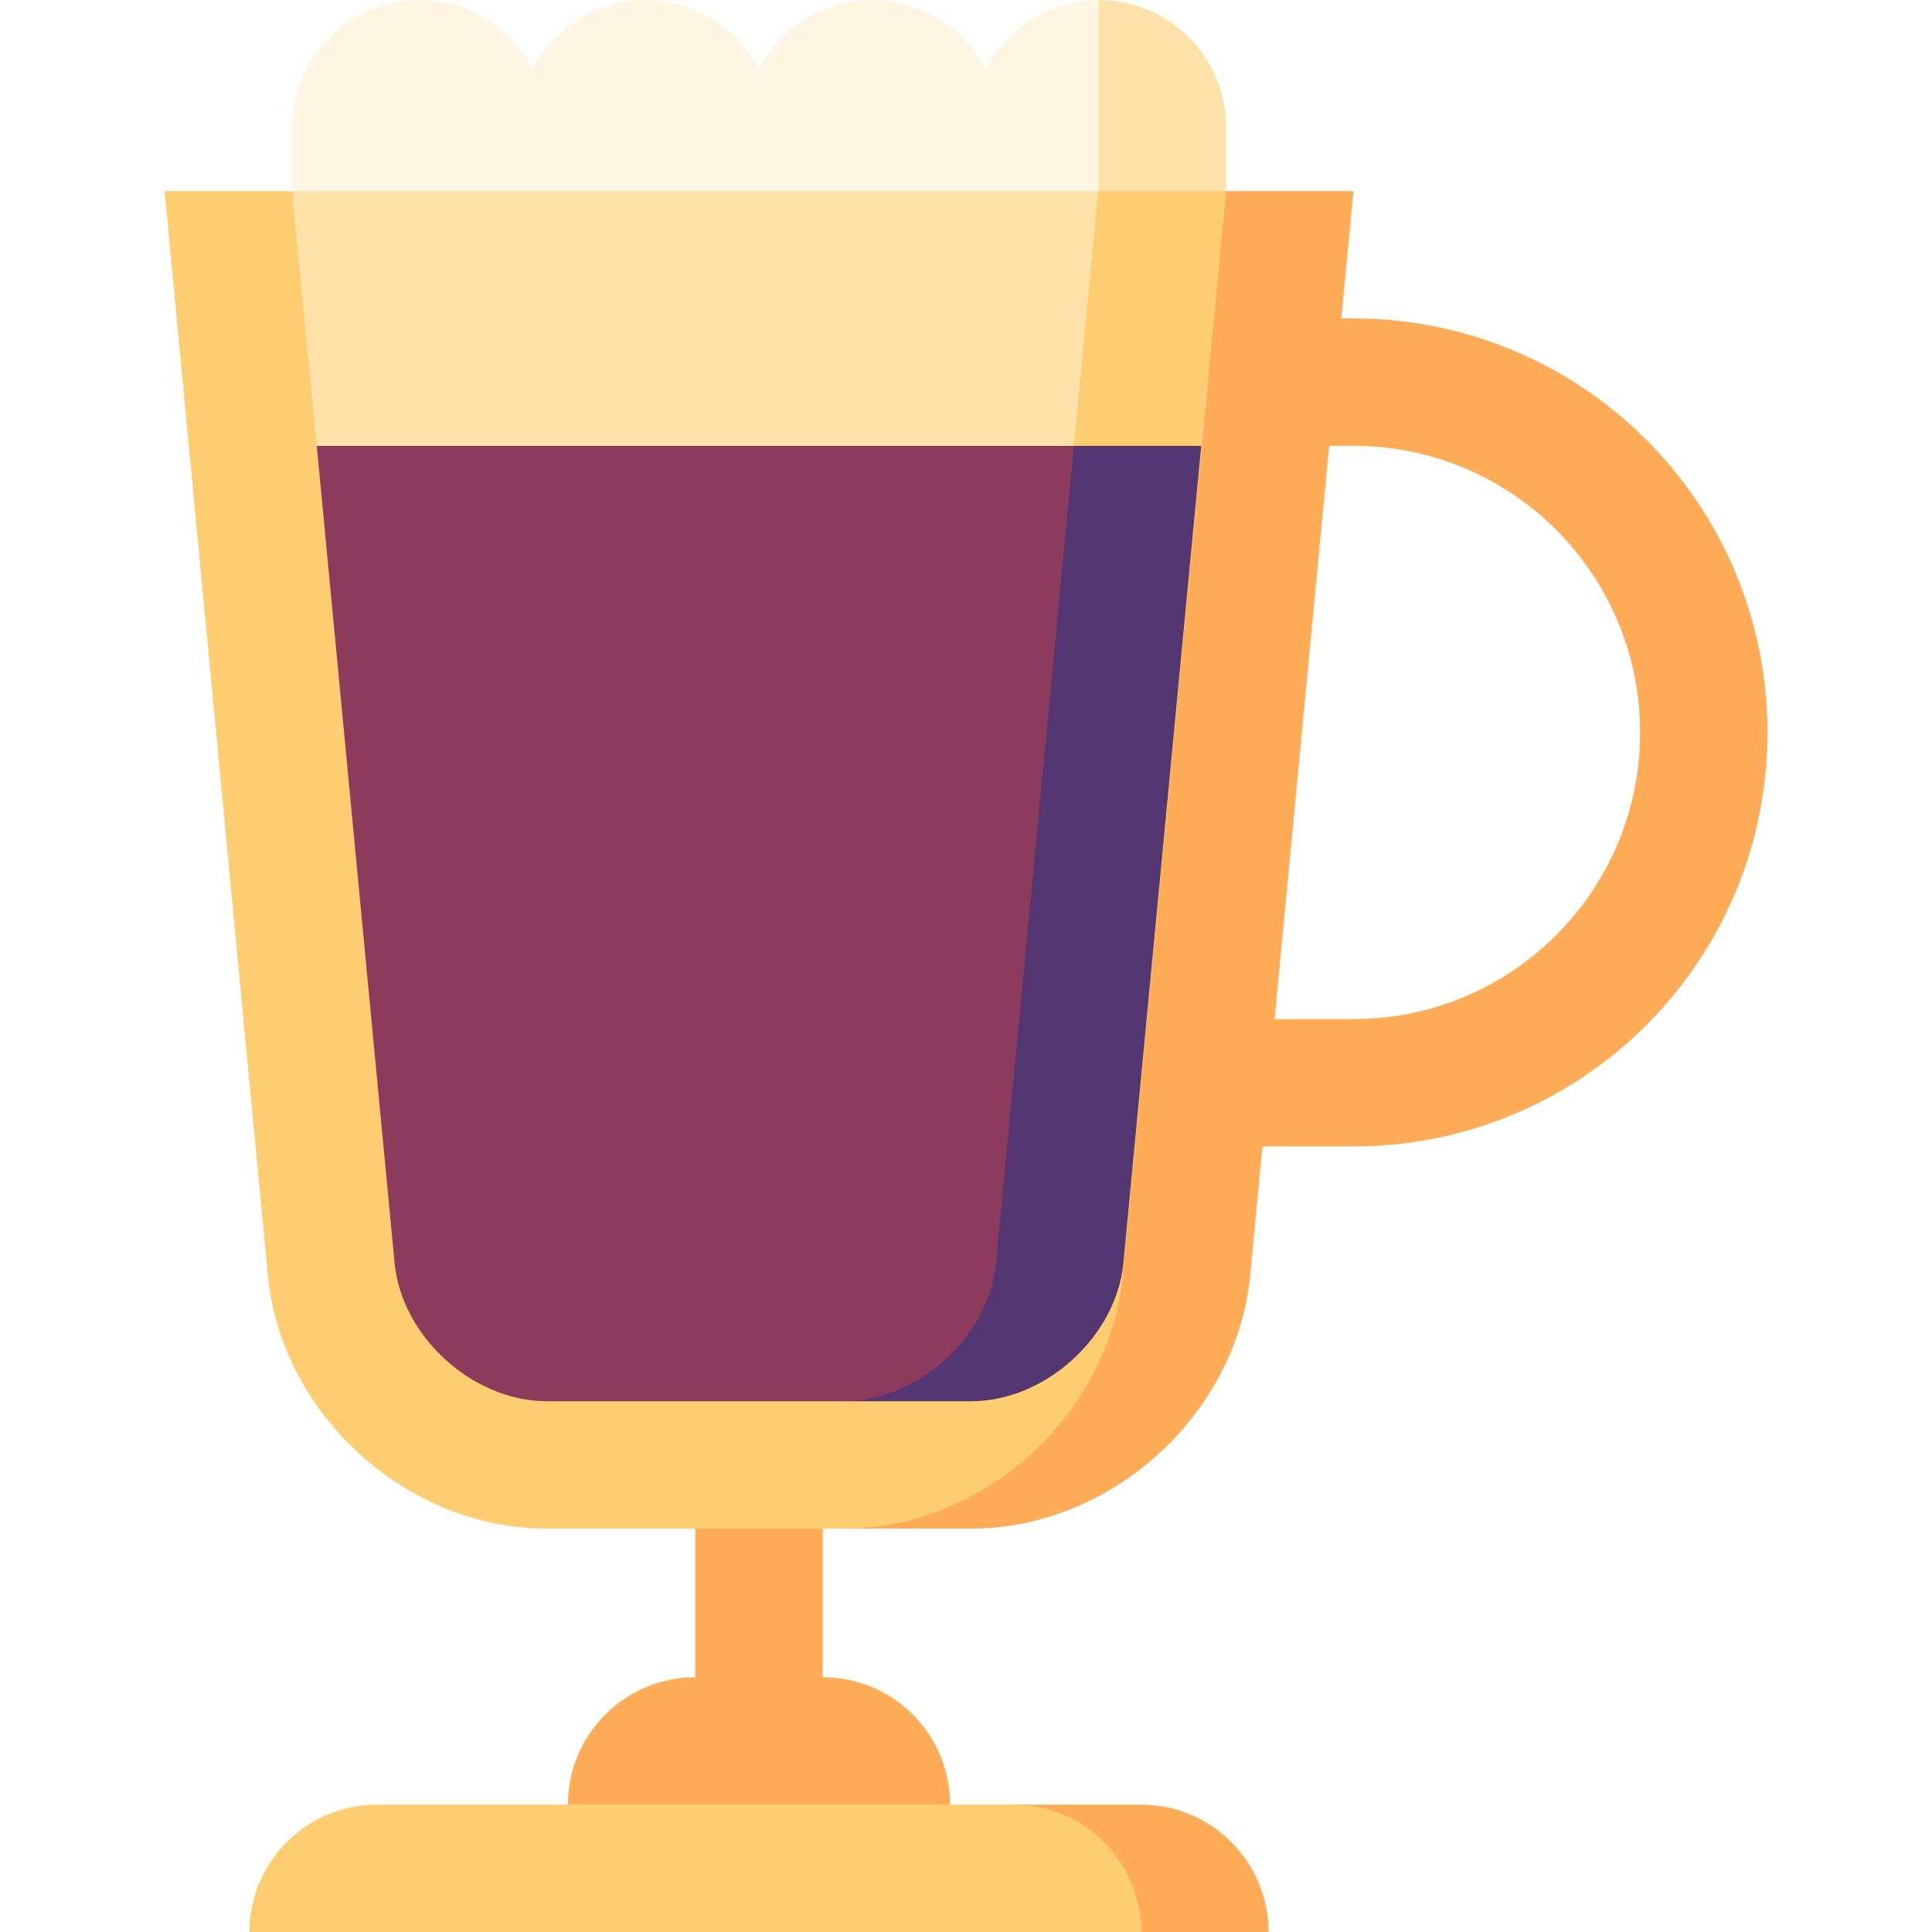
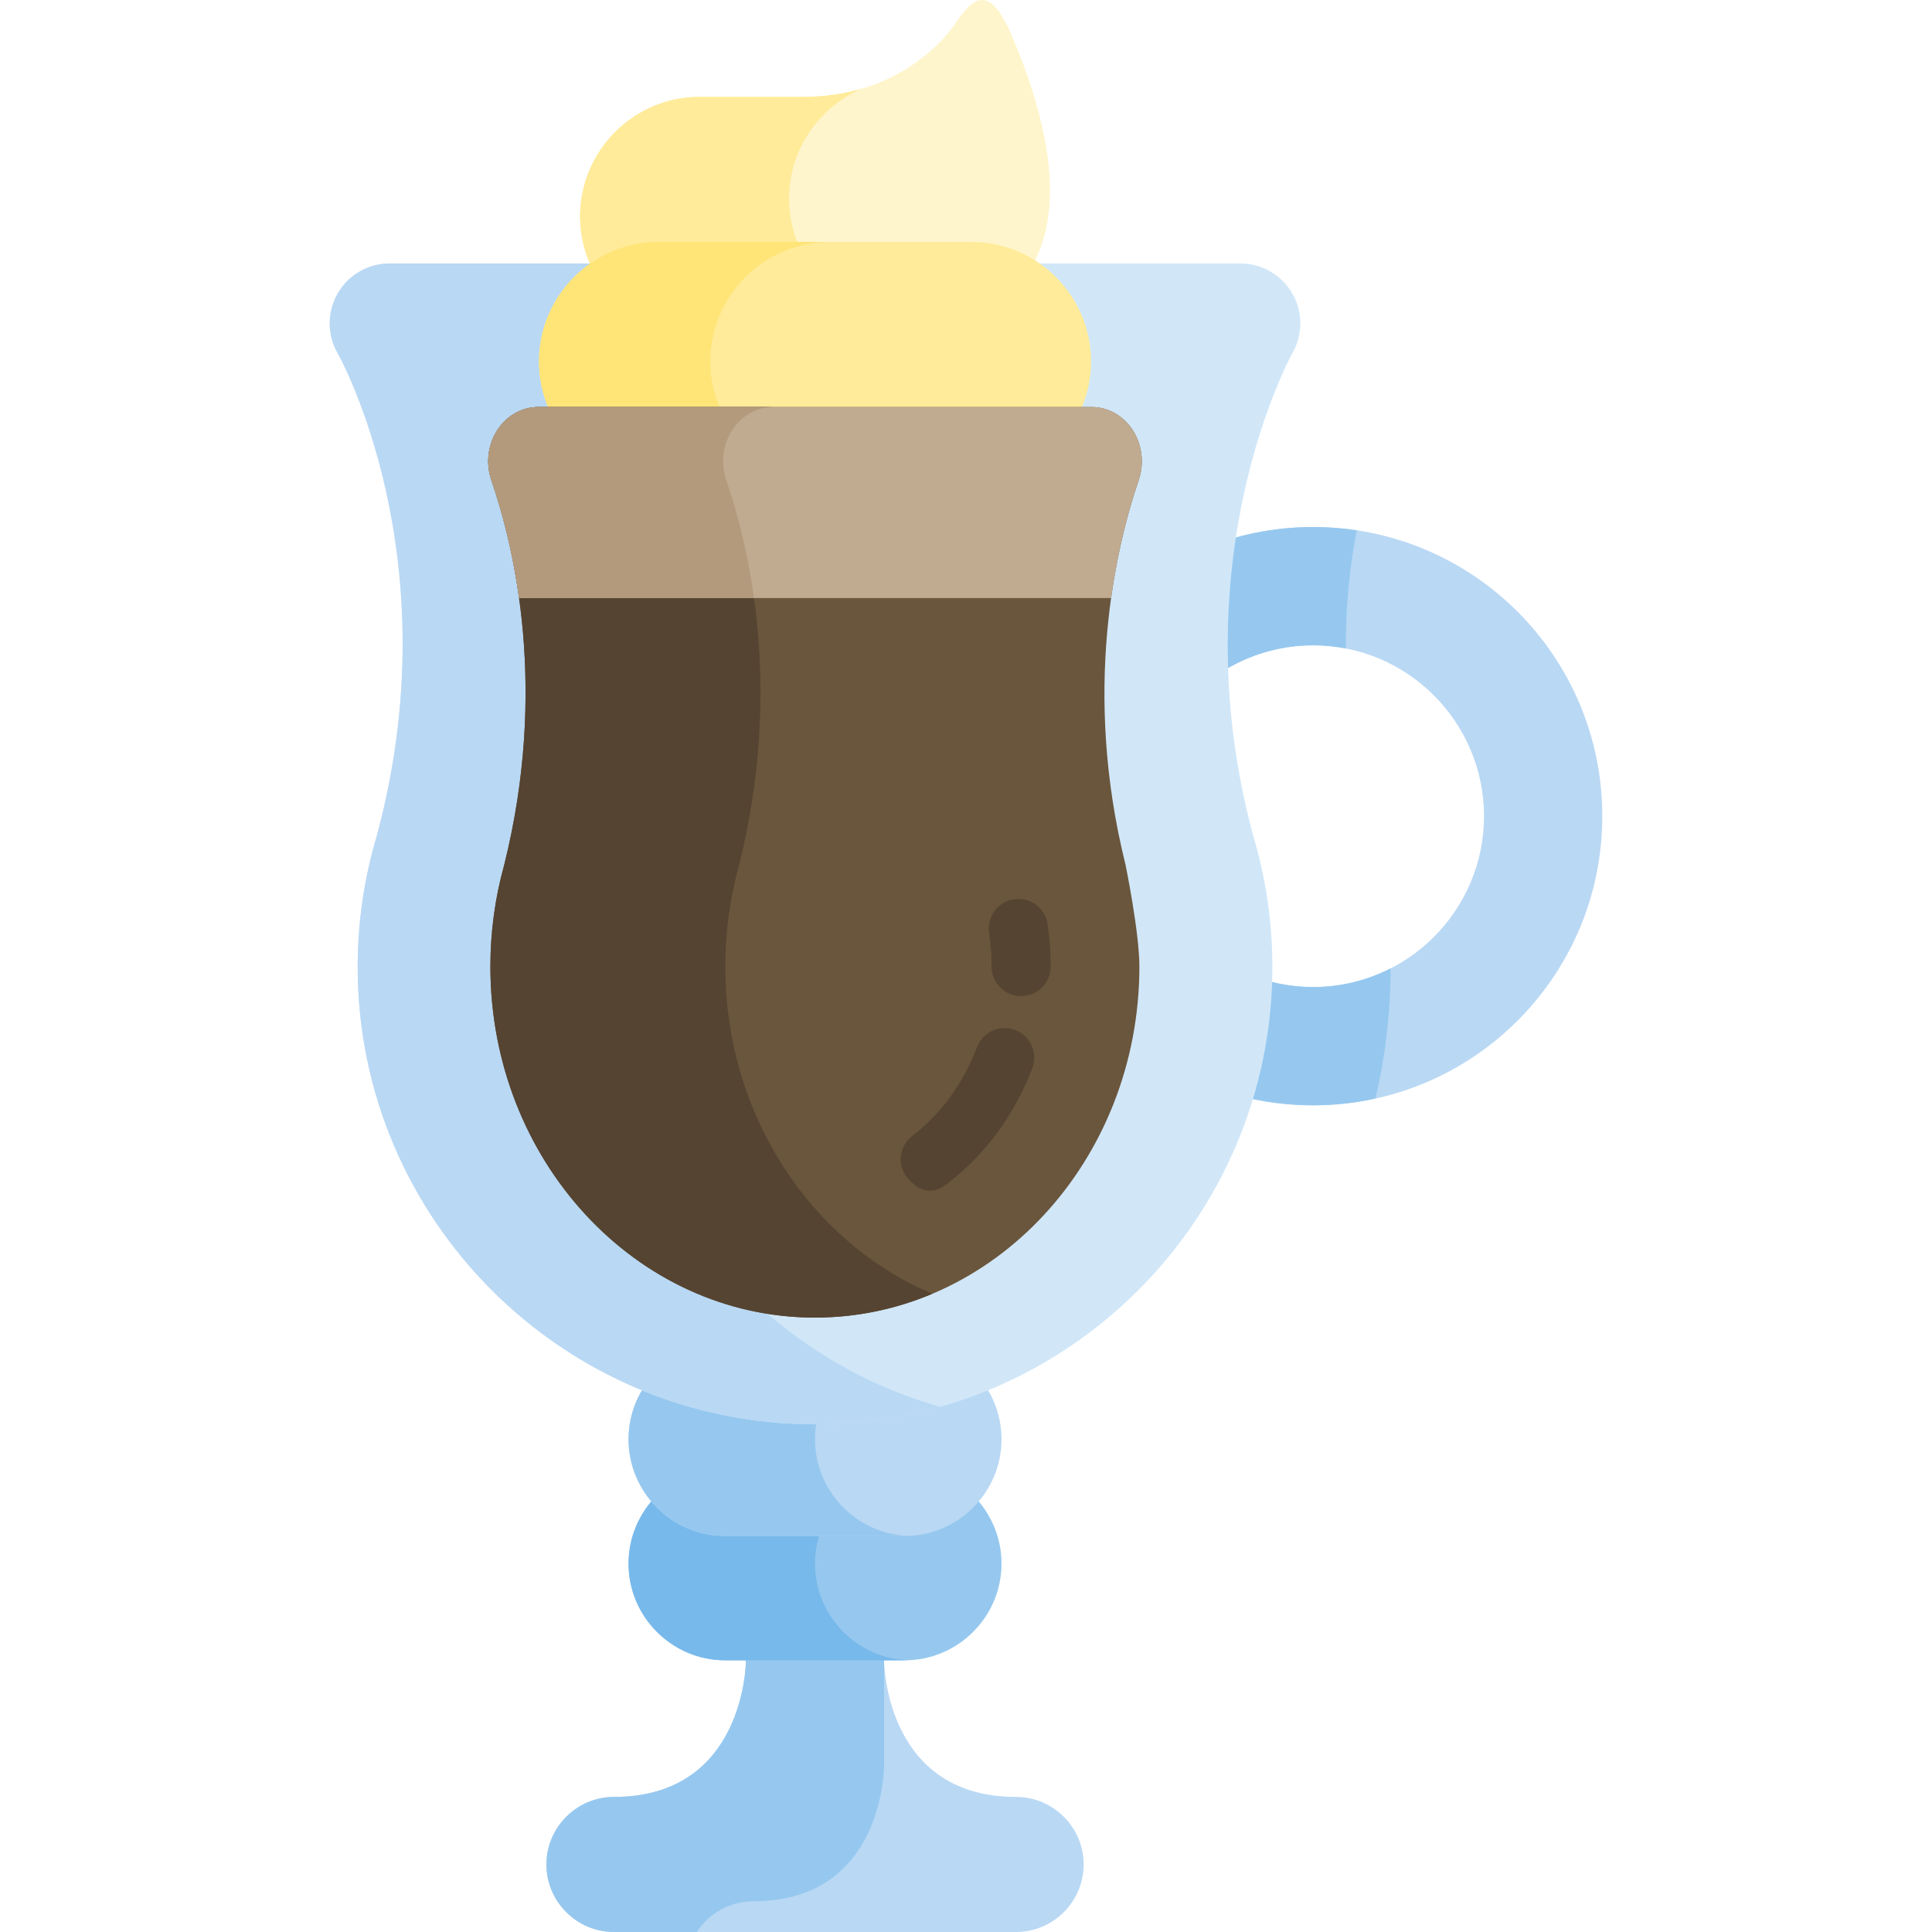
- <svg xmlns="http://www.w3.org/2000/svg" version="1.1" id="Layer_1" x="0px" y="0px" viewBox="0 0 512 512" style="enable-background:new 0 0 512 512;" xml:space="preserve">
+ <svg xmlns="http://www.w3.org/2000/svg" version="1.1" id="Capa_1" x="0px" y="0px" viewBox="0 0 512 512" style="enable-background:new 0 0 512 512;" xml:space="preserve">
+   <path style="fill:#B9D8F4;" d="M269.277,476.204h-0.004c-33.477,0-34.916-33.133-34.978-35.985v-53.505h-36.609V440  c0,0,0,36.203-34.982,36.203c-9.844,0-17.898,8.054-17.898,17.898c0,9.844,8.054,17.899,17.898,17.899h106.574  c9.844,0,17.898-8.054,17.898-17.898S279.121,476.204,269.277,476.204z" />
  <g>
-     <path style="fill:#FFAB58;" d="M218.022,444.484v-50.637h-33.758v50.637c-18.645,0-33.758,15.114-33.758,33.758v22.505H251.78   v-22.505C251.78,459.597,236.667,444.484,218.022,444.484z" />
-     <path style="fill:#FFAB58;" d="M302.418,478.242h-33.758L302.418,512h33.758C336.176,493.386,321.032,478.242,302.418,478.242z" />
+     <path style="fill:#96C8EF;" d="M199.623,503.864c34.982,0,34.672-36.203,34.672-36.203v-80.947h-36.609v53.287   c0,0,0,36.203-34.982,36.203c-9.844,0-17.897,8.054-17.897,17.898S152.86,512,162.704,512h21.951   C187.86,507.114,193.377,503.864,199.623,503.864z" />
+     <path style="fill:#96C8EF;" d="M239.787,388.749h-47.592c-14.095,0-25.626,11.532-25.626,25.626l0,0   c0,14.095,11.531,25.626,25.626,25.626h47.592c14.095,0,25.626-11.531,25.626-25.626l0,0   C265.413,400.28,253.882,388.749,239.787,388.749z" />
  </g>
-   <path style="fill:#FFCD71;" d="M268.659,478.242H99.868c-18.614,0-33.758,15.144-33.758,33.758h236.308  C302.418,493.386,287.274,478.242,268.659,478.242z" />
-   <path style="fill:#FFAB58;" d="M358.681,84.396h-3.215l3.215-33.758h-33.758L223.648,405.099h33.758  c37.134,0,70.397-30.245,73.917-67.213l3.244-34.062h24.114c60.594,0,109.714-49.12,109.714-109.714S419.275,84.396,358.681,84.396z   M358.681,270.066h-20.899l14.468-151.912h6.43c41.949,0,75.956,34.007,75.956,75.956S400.63,270.066,358.681,270.066z" />
-   <path style="fill:#FFCD71;" d="M297.565,337.886l27.358-287.249H43.604l27.358,287.249c3.52,36.967,36.783,67.213,73.917,67.213  h78.769C260.782,405.099,294.046,374.854,297.565,337.886z" />
-   <path style="fill:#533672;" d="M284.581,84.396l-60.934,286.945h33.758c19.616,0,38.452-17.128,40.311-36.654l20.623-216.533  L284.581,84.396z" />
-   <path style="fill:#8C3B5C;" d="M83.945,118.154l20.622,216.532c1.86,19.526,20.697,36.655,40.312,36.655h78.769  c19.616,0,38.452-17.128,40.311-36.654l23.837-250.292L83.945,118.154z" />
-   <polygon style="fill:#FFCD71;" points="268.659,33.758 284.581,118.154 318.339,118.154 324.923,50.637 " />
+   <path style="fill:#78B9EB;" d="M215.99,414.375L215.99,414.375c0-13.787,11.037-25.116,24.711-25.603  c-0.304-0.01-0.608-0.023-0.915-0.023h-47.592c-14.095,0-25.626,11.532-25.626,25.626l0,0c0,14.095,11.531,25.626,25.626,25.626  h47.592c0.307,0,0.611-0.013,0.915-0.023C227.028,439.491,215.99,428.163,215.99,414.375z" />
+   <path style="fill:#B9D8F4;" d="M239.787,355.8h-47.592c-14.095,0-25.626,11.532-25.626,25.626l0,0  c0,14.095,11.531,25.626,25.626,25.626h47.592c14.095,0,25.626-11.531,25.626-25.626l0,0  C265.413,367.332,253.882,355.8,239.787,355.8z" />
+   <path style="fill:#96C8EF;" d="M215.99,381.426L215.99,381.426c0-13.787,11.037-25.116,24.711-25.603  c-0.304-0.01-0.608-0.023-0.915-0.023h-47.592c-14.095,0-25.626,11.532-25.626,25.626l0,0c0,14.095,11.531,25.626,25.626,25.626  h47.592c0.307,0,0.611-0.013,0.915-0.023C227.028,406.543,215.99,395.215,215.99,381.426z" />
+   <path style="fill:#B9D8F4;" d="M347.996,139.668c-42.319,0-76.626,34.306-76.626,76.625s34.307,76.626,76.626,76.626  c42.319,0,76.626-34.306,76.626-76.626C424.622,173.974,390.315,139.668,347.996,139.668z M347.996,261.572  c-24.967,0-45.279-20.312-45.279-45.279s20.312-45.279,45.279-45.279c24.968,0,45.28,20.312,45.28,45.279  S372.963,261.572,347.996,261.572z" />
+   <path style="fill:#96C8EF;" d="M271.37,216.294c0,42.319,34.307,76.626,76.626,76.626c5.674,0,11.197-0.635,16.519-1.806  c2.601-11.084,3.99-22.628,4.019-34.488c-6.169,3.155-13.147,4.947-20.539,4.947c-24.967,0-45.279-20.312-45.279-45.279  s20.312-45.279,45.279-45.279c2.968,0,5.866,0.296,8.675,0.843c-0.087-11.824,1.149-22.378,2.906-31.318  c-3.777-0.573-7.643-0.871-11.581-0.871C305.677,139.668,271.37,173.974,271.37,216.294z" />
+   <path style="fill:#D1E7F8;" d="M342.468,77.749c-2.838-4.907-8.076-7.928-13.745-7.928H103.257c-5.668,0-10.907,3.022-13.745,7.928  c-2.839,4.907-2.845,10.955-0.019,15.868c0.306,0.531,30.303,53.923,10.389,127.791c-3.381,11.281-5.095,23.003-5.095,34.846  c0,66.831,54.37,121.202,121.202,121.202s121.202-54.37,121.202-121.202c0-11.843-1.714-23.566-5.095-34.846  c-19.732-73.216,10.116-127.306,10.389-127.791C345.313,88.703,345.307,82.656,342.468,77.749z" />
+   <path style="fill:#B9D8F4;" d="M161.135,256.254c0-11.843,1.714-23.566,5.095-34.846c19.914-73.869-10.084-127.26-10.389-127.791  c-2.826-4.913-2.82-10.961,0.019-15.868c2.838-4.907,8.076-7.928,13.745-7.928h-66.347c-5.668,0-10.907,3.022-13.745,7.928  c-2.839,4.907-2.845,10.955-0.019,15.868c0.306,0.531,30.303,53.923,10.39,127.791c-3.381,11.281-5.095,23.003-5.095,34.846  c0,66.831,54.37,121.202,121.202,121.202c11.498,0,22.626-1.609,33.173-4.614C198.407,358.378,161.135,311.587,161.135,256.254z" />
+   <path style="fill:#FFF5CC;" d="M253.521,5.697c-0.045,0.101-12.124,19.965-40.575,19.965h-27.547  c-17.421,0-31.674,14.253-31.674,31.674l0,0c0,17.421,14.253,31.674,31.674,31.674h43.74c64.799,0,51.163-51.734,38.576-80.498  C261.701-5.141,257.235,0.509,253.521,5.697z" />
  <g>
-     <polygon style="fill:#FFE1AA;" points="77.363,50.637 83.945,118.154 284.581,118.154 292.966,30.103  " />
-     <path style="fill:#FFE1AA;" d="M291.165,0l-22.505,50.637h56.264c0,0,0,1.766,0-16.879S309.81,0,291.165,0z" />
+     <path style="fill:#FFEB99;" d="M209.109,52.634L209.109,52.634c0-13.046,7.993-24.313,19.323-29.151   c-4.5,1.332-9.642,2.179-15.486,2.179h-27.547c-17.421,0-31.674,14.253-31.674,31.674l0,0c0,17.421,14.253,31.674,31.674,31.674   h43.74c11.8,0,20.989-1.722,28.067-4.702h-16.424C223.362,84.308,209.109,70.054,209.109,52.634z" />
+     <path style="fill:#FFEB99;" d="M257.465,64.122h-82.955c-17.421,0-31.674,14.253-31.674,31.674l0,0   c0,17.421,14.253,31.674,31.674,31.674h82.955c17.421,0,31.674-14.253,31.674-31.674l0,0   C289.138,78.376,274.885,64.122,257.465,64.122z" />
  </g>
-   <path style="fill:#FFF5E3;" d="M261.157,18.298C255.549,7.434,244.221,0,231.151,0c-13.07,0-24.398,7.434-30.008,18.299  C195.533,7.434,184.206,0,171.135,0s-24.398,7.434-30.008,18.298C135.519,7.434,124.192,0,111.121,0  C92.477,0,77.363,15.114,77.363,33.758s0,16.879,0,16.879h213.802V0C278.095,0,266.767,7.434,261.157,18.298z" />
+   <path style="fill:#FFE477;" d="M188.232,95.796L188.232,95.796c0-17.421,14.253-31.674,31.674-31.674h-45.397  c-17.421,0-31.674,14.253-31.674,31.674l0,0c0,17.421,14.253,31.674,31.674,31.674h45.397  C202.485,127.47,188.232,113.217,188.232,95.796z" />
+   <path style="fill:#6A563D;" d="M298.269,229.123c-11.454-45.981-2.714-83.603,3.515-101.937c1.497-4.407,0.909-9.328-1.575-13.178  c-2.484-3.85-6.549-6.145-10.889-6.145h-146.66c-4.348,0-8.42,2.302-10.901,6.163c-2.482,3.862-3.061,8.793-1.548,13.202  c6.234,18.173,14.969,55.576,3.419,101.925l-0.059,0.226c-2.399,8.659-3.615,17.661-3.615,26.756  c0,51.303,38.578,93.041,85.997,93.041s85.997-41.737,85.997-93.041C301.951,247.04,298.269,229.123,298.269,229.123z" />
+   <g>
+     <path style="fill:#554431;" d="M192.215,256.135c0-9.095,1.216-18.097,3.615-26.756l0.059-0.226   c11.549-46.349,2.815-83.752-3.419-101.925c-1.513-4.409-0.935-9.34,1.548-13.202c2.482-3.861,6.554-6.163,10.901-6.163h-62.258   c-4.348,0-8.42,2.302-10.901,6.163c-2.482,3.862-3.061,8.793-1.548,13.202c6.234,18.173,14.969,55.576,3.419,101.925l-0.059,0.226   c-2.399,8.659-3.615,17.661-3.615,26.756c0,51.303,38.578,93.041,85.997,93.041c10.974,0,21.472-2.239,31.129-6.31   C215.006,329.342,192.215,295.565,192.215,256.135z" />
+     <path style="fill:#554431;" d="M270.604,263.97c-4.329,0-7.837-3.509-7.837-7.837c0-2.998-0.217-6.006-0.645-8.94   c-0.626-4.283,2.34-8.261,6.623-8.886c4.285-0.627,8.261,2.34,8.886,6.623c0.538,3.681,0.81,7.45,0.81,11.203   C278.441,260.463,274.932,263.97,270.604,263.97z" />
+     <path style="fill:#554431;" d="M240.354,311.979c-2.751-3.342-1.983-8.354,1.452-10.987c7.576-5.807,13.49-13.925,17.104-23.477   c1.531-4.049,6.055-6.088,10.103-4.557c4.048,1.532,6.088,6.054,4.556,10.102c-4.648,12.284-12.334,22.786-22.228,30.37   C249.92,314.522,245.596,318.346,240.354,311.979z" />
+   </g>
+   <path style="fill:#C0AB91;" d="M289.32,107.863h-146.66c-4.348,0-8.42,2.302-10.901,6.163c-2.482,3.862-3.061,8.793-1.548,13.202  c2.551,7.434,5.517,18.091,7.345,31.259h156.897c1.836-13.145,4.791-23.827,7.331-31.301c1.497-4.407,0.909-9.328-1.575-13.178  C297.727,110.157,293.661,107.863,289.32,107.863z" />
+   <path style="fill:#B39A7C;" d="M204.919,107.863h-62.258c-4.348,0-8.42,2.302-10.901,6.163c-2.482,3.862-3.061,8.793-1.548,13.202  c2.551,7.434,5.517,18.091,7.345,31.259h62.258c-1.828-13.168-4.794-23.825-7.345-31.259c-1.513-4.409-0.935-9.34,1.548-13.202  C196.499,110.165,200.571,107.863,204.919,107.863z" />
  <g>
</g>
  <g>
</g>
  <g>
</g>
  <g>
</g>
  <g>
</g>
  <g>
</g>
  <g>
</g>
  <g>
</g>
  <g>
</g>
  <g>
</g>
  <g>
</g>
  <g>
</g>
  <g>
</g>
  <g>
</g>
  <g>
</g>
</svg>
